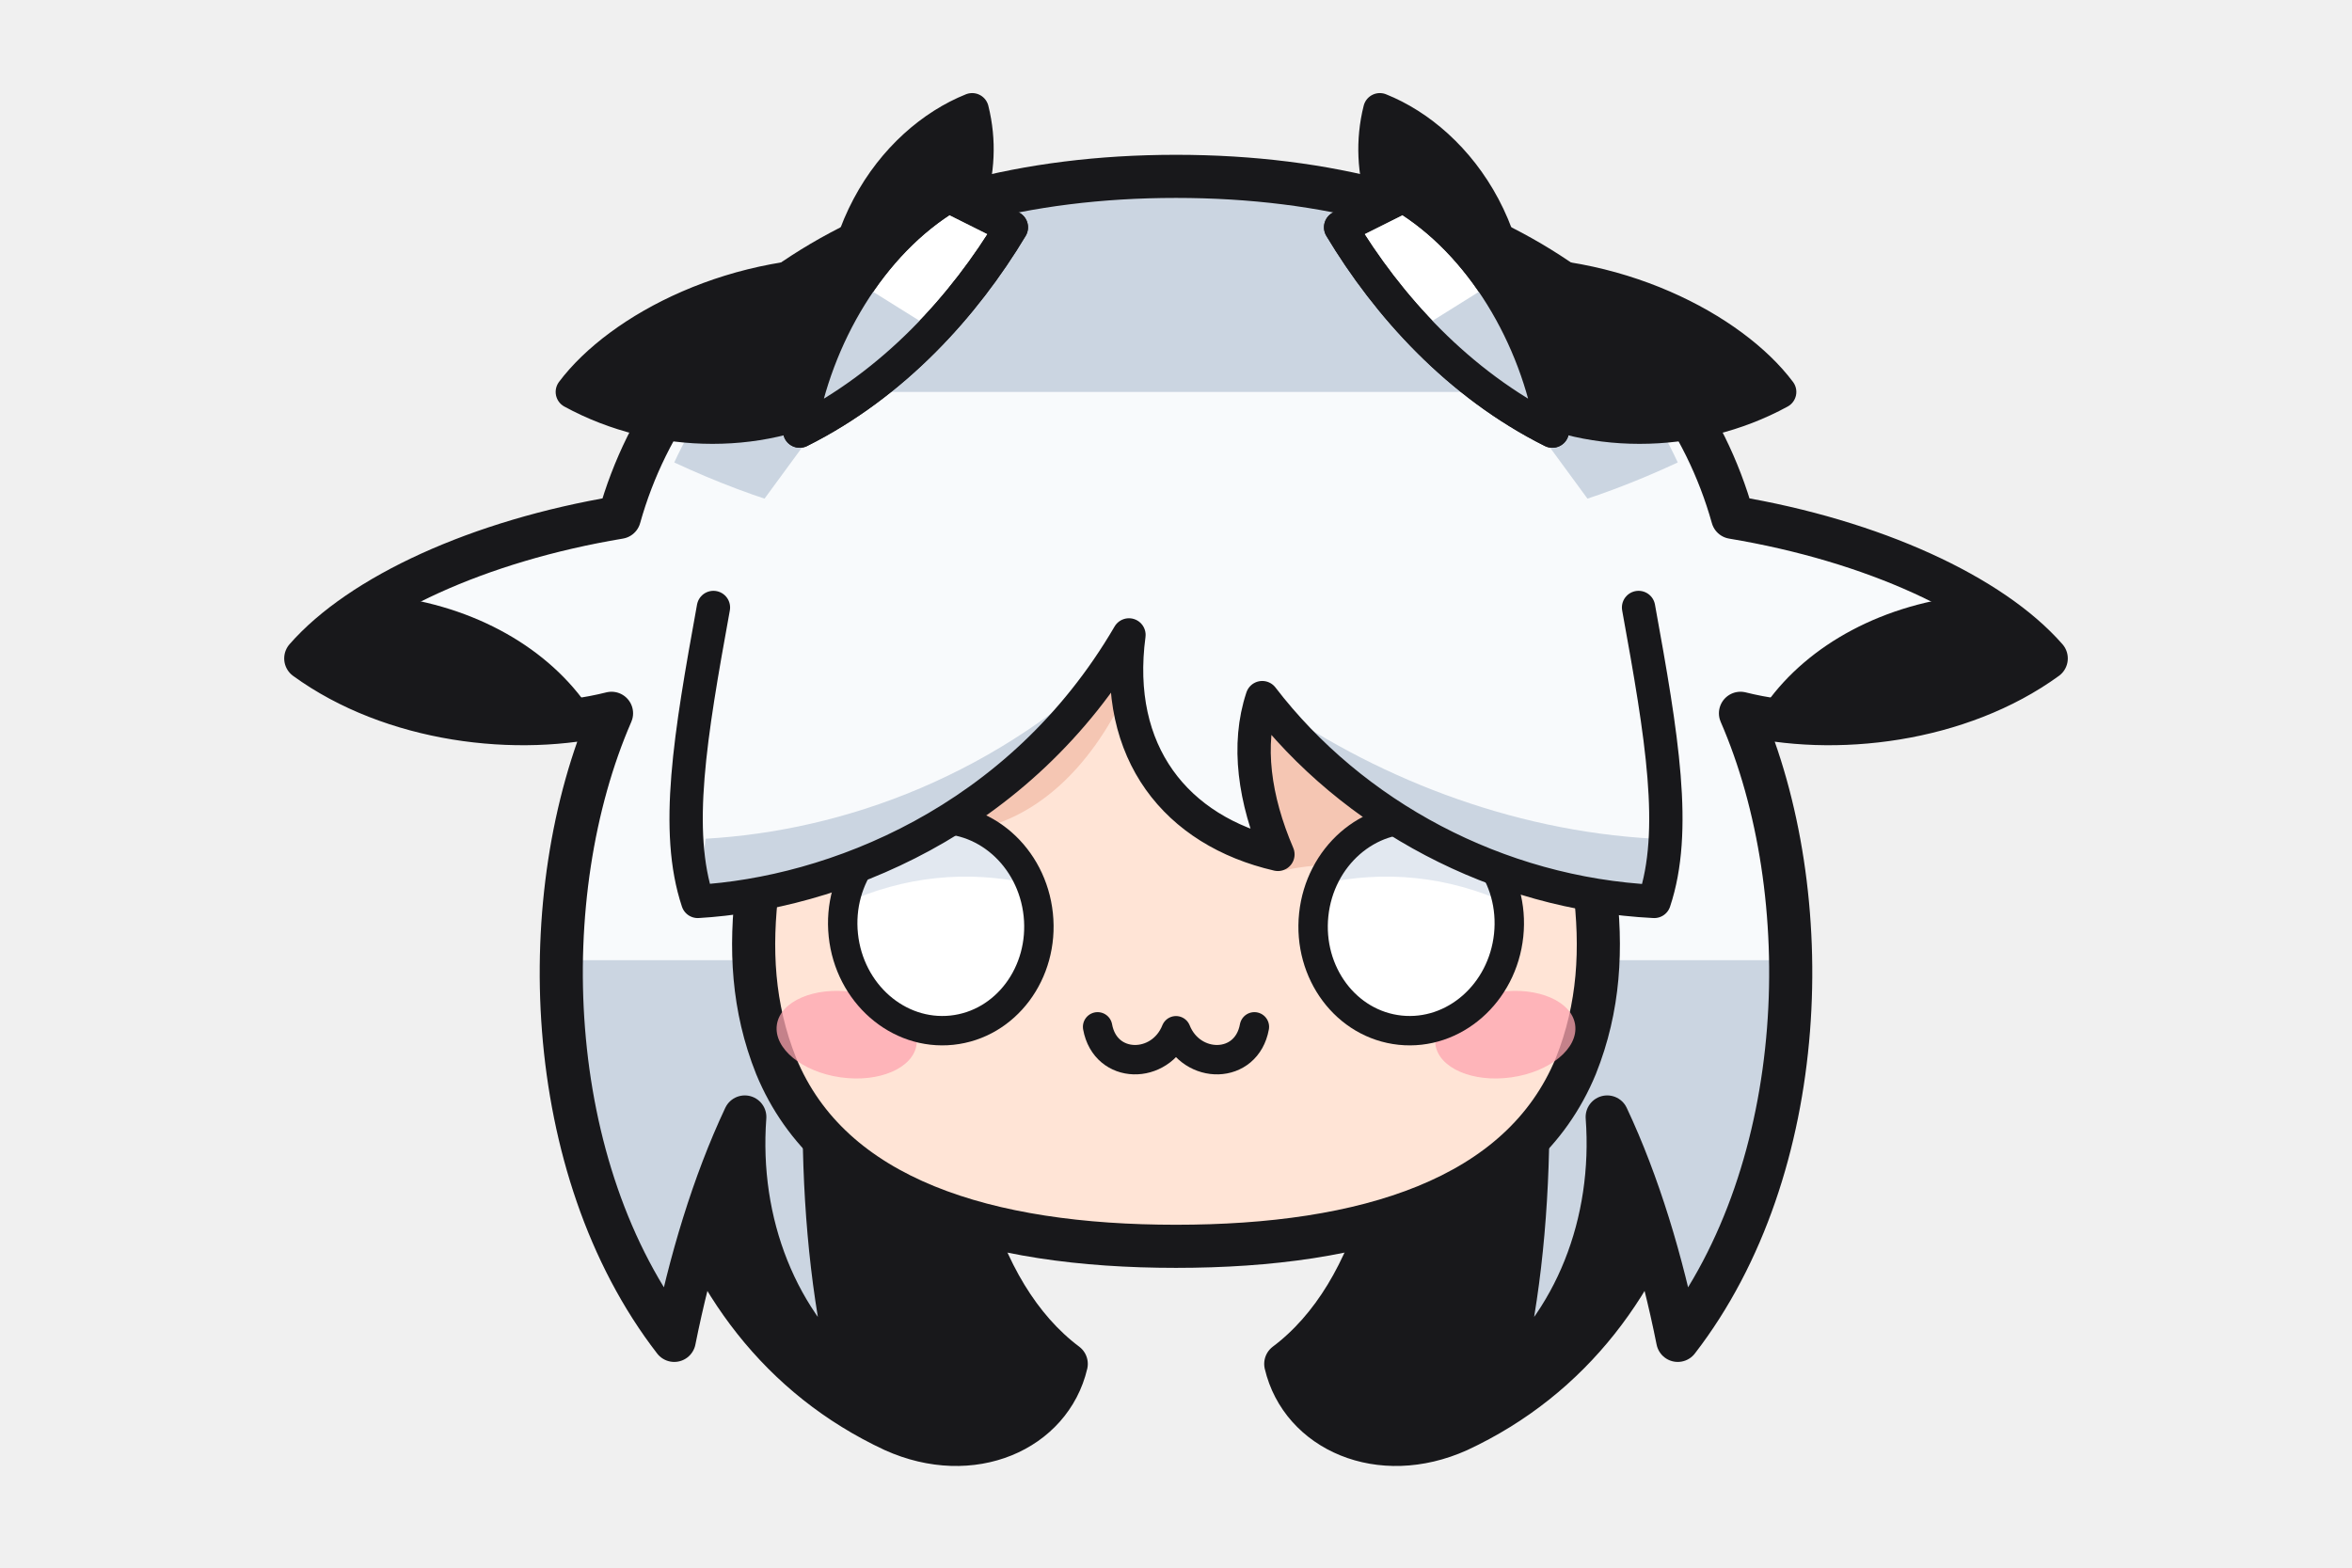
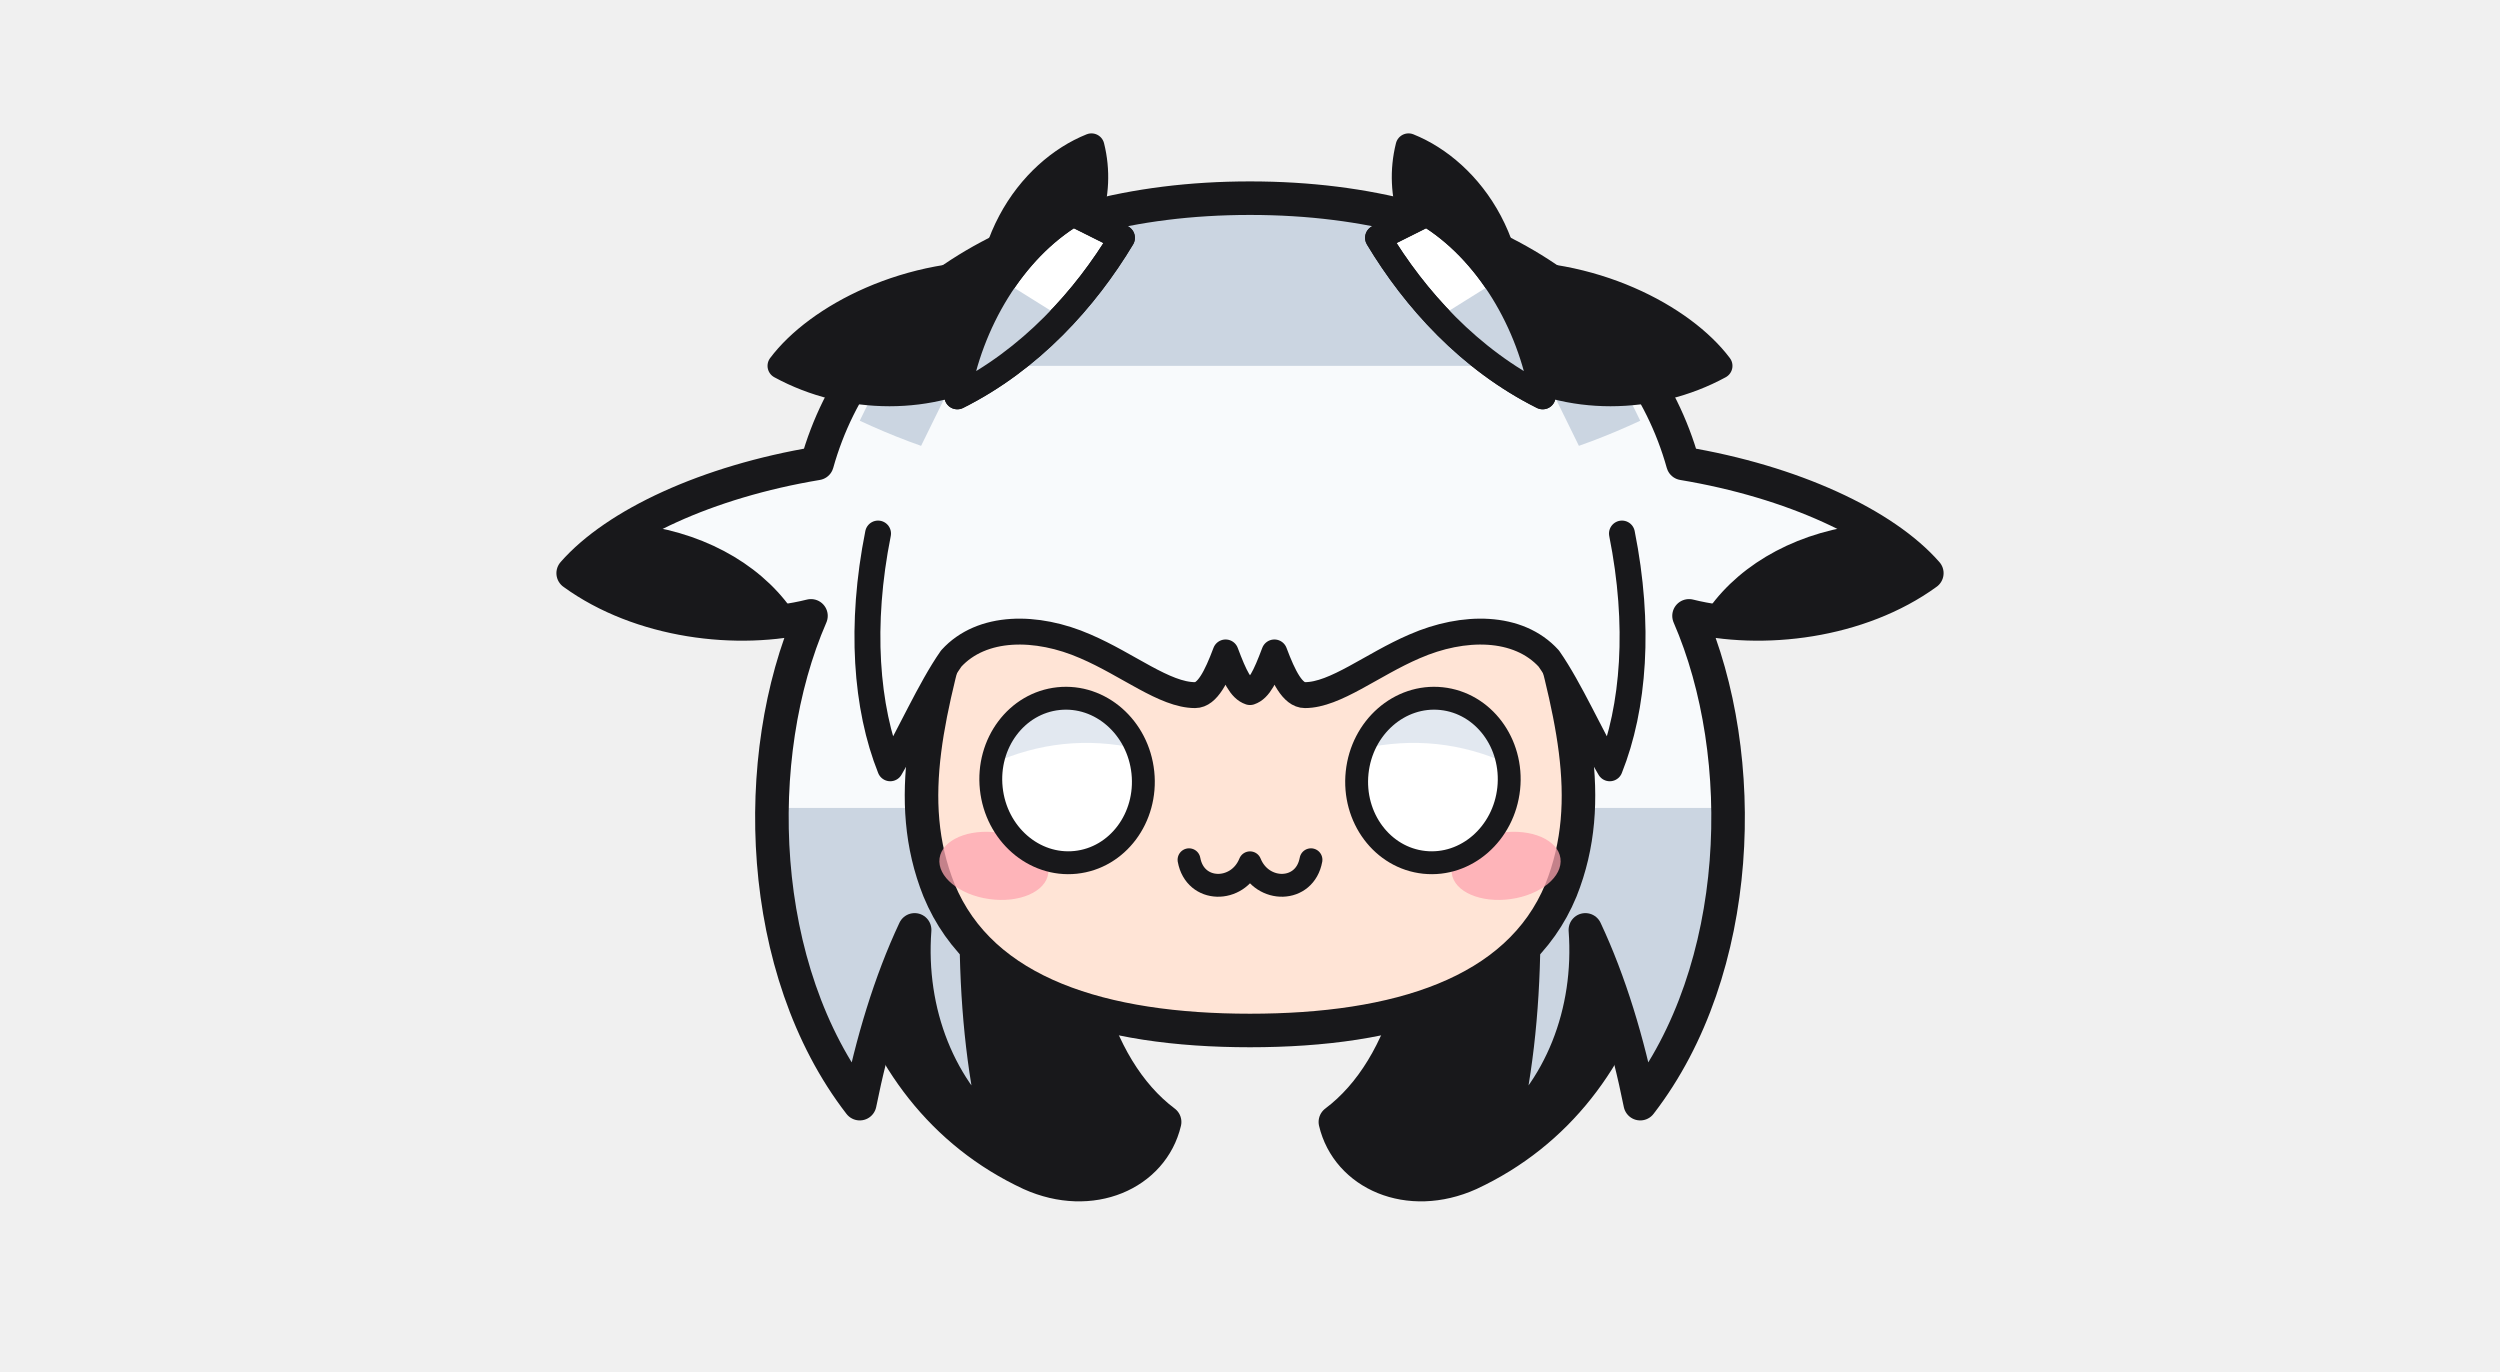
- <svg xmlns="http://www.w3.org/2000/svg" viewBox="110 20 600 400" width="100%" height="100%">
+ <svg xmlns="http://www.w3.org/2000/svg" viewBox="0 0 820 450" width="100%" height="100%">
  <defs>
    <style>
+       /* Stroke Hierarchy */
      .outer-stroke {
        stroke: #18181B;
        stroke-width: 11;
        stroke-linecap: round;
        stroke-linejoin: round;
      }
      .inner-stroke {
        stroke: #18181B;
        stroke-width: 8.5;
        stroke-linecap: round;
        stroke-linejoin: round;
      }
      .face-stroke {
        stroke: #18181B;
        stroke-width: 7.5;
        stroke-linecap: round;
        stroke-linejoin: round;
      }

-       /* Flat Color Palette */
-       .wing-white   { fill: #FFFFFF; }
-       .wing-shadow  { fill: #E2E8F0; }
+       /* Flat Color Palette (No Gradients) */
      .hair-base    { fill: #F8FAFC; }
      .hair-shadow  { fill: #CBD5E1; }
      .hair-dark    { fill: #18181B; }
      .skin-base    { fill: #FFE4D6; }
      .skin-shadow  { fill: #F5C6B3; }
      .blush        { fill: #FDA4AF; opacity: 0.75; }
      .eye-white    { fill: #FFFFFF; }
      .eye-shadow   { fill: #E2E8F0; }
      .horn-base    { fill: #FFFFFF; }
      .horn-shadow  { fill: #CBD5E1; }
      .none         { fill: none; }
    </style>
  </defs>
  <path class="outer-stroke hair-dark" d="     M 285,220     C 265,285 280,358 338,385     C 358,394 378,385 382,368     C 358,350 348,310 352,265     L 468,265     C 472,310 462,350 438,368     C 442,385 462,394 482,385     C 540,358 555,285 535,220     Z   " />
  <path class="hair-base" d="     M 410,65     C 332,65 282,102 268,152     C 232,158 202,172 188,188     C 210,204 242,208 266,202     C 246,248 248,318 282,362     C 286,342 292,322 300,305     C 298,332 308,358 328,374     C 318,335 318,285 326,235     L 494,235     C 502,285 502,335 492,374     C 512,358 522,332 520,305     C 528,322 534,342 538,362     C 572,318 574,248 554,202     C 578,208 610,204 632,188     C 618,172 588,158 552,152     C 538,102 488,65 410,65     Z   " />
  <path class="hair-shadow" d="     M 410,65     C 348,65 302,95 282,138     C 325,158 365,162 410,145     C 455,162 495,158 538,138     C 518,95 472,65 410,65     Z   " />
  <path class="hair-shadow" d="     M 256,265     C 254,305 262,338 282,362     C 286,342 292,322 300,305     C 298,332 308,358 328,374     C 320,342 318,302 322,265     Z   " />
  <path class="hair-shadow" d="     M 564,265     C 566,305 558,338 538,362     C 534,342 528,322 520,305     C 522,332 512,358 492,374     C 500,342 502,302 498,265     Z   " />
  <path class="outer-stroke none" d="     M 410,65     C 332,65 282,102 268,152     C 232,158 202,172 188,188     C 210,204 242,208 266,202     C 246,248 248,318 282,362     C 286,342 292,322 300,305     C 298,332 308,358 328,374     C 318,335 318,285 326,235     L 494,235     C 502,285 502,335 492,374     C 512,358 522,332 520,305     C 528,322 534,342 538,362     C 572,318 574,248 554,202     C 578,208 610,204 632,188     C 618,172 588,158 552,152     C 538,102 488,65 410,65     Z   " />
  <path class="inner-stroke hair-dark" d="     M 188,188     C 208,202 235,205 256,202     C 246,188 228,178 206,176     Z   " />
  <path class="inner-stroke hair-dark" d="     M 632,188     C 612,202 585,205 564,202     C 574,188 592,178 614,176     Z   " />
  <path class="outer-stroke skin-base" d="     M 315,195     C 305,232 296,262 308,292     C 322,326 362,338 410,338     C 458,338 498,326 512,292     C 524,262 515,232 505,195     Z   " />
-   <path class="skin-shadow" d="     M 312,215     C 345,245 380,235 398,195     C 405,222 425,238 438,242     C 455,238 485,245 508,215     L 505,195     L 315,195     Z   " />
+   <path class="skin-shadow" d="     M 312,216     C 322,205 340,205 356,212     C 370,218 382,228 392,228     C 396,228 399,222 402,214     C 405,222 407,226 410,227     C 413,226 415,222 418,214     C 421,222 424,228 428,228     C 438,228 450,218 464,212     C 480,205 498,205 508,216     L 505,195     L 315,195     Z   " />
  <ellipse class="blush" cx="326" cy="284" rx="18" ry="11" transform="rotate(8 326 284)" />
  <ellipse class="blush" cx="494" cy="284" rx="18" ry="11" transform="rotate(-8 494 284)" />
  <g transform="rotate(-6 350 256)">
    <ellipse class="eye-white" cx="350" cy="256" rx="25" ry="27" />
    <path class="eye-shadow" d="       M 326,248       A 25,27 0 0,1 374,248       Q 350,240 326,248       Z     " />
    <ellipse class="face-stroke none" cx="350" cy="256" rx="25" ry="27" />
  </g>
  <g transform="rotate(6 470 256)">
    <ellipse class="eye-white" cx="470" cy="256" rx="25" ry="27" />
    <path class="eye-shadow" d="       M 446,248       A 25,27 0 0,1 494,248       Q 470,240 446,248       Z     " />
    <ellipse class="face-stroke none" cx="470" cy="256" rx="25" ry="27" />
  </g>
  <path class="face-stroke none" d="     M 390,282     C 392,293 406,293 410,283     C 414,293 428,293 430,282   " />
-   <path class="hair-base" d="     M 292,165     C 285,205 282,232 288,250     C 318,248 368,232 398,185     C 394,212 408,232 435,238     C 430,224 428,210 432,198     C 455,228 492,248 532,250     C 538,232 535,205 528,165     L 495,120     L 325,120     Z   " />
-   <path class="hair-shadow" d="     M 288,250     C 318,248 368,232 398,185     C 365,218 325,232 290,234     Z   " />
-   <path class="hair-shadow" d="     M 432,198     C 455,228 492,248 532,250     C 534,242 534,234 532,234     C 495,232 460,218 432,198     Z   " />
-   <path class="inner-stroke none" d="     M 292,175     C 286,208 282,232 288,250     C 322,248 370,230 398,182     C 394,212 410,232 436,238     C 430,224 428,210 432,198     C 455,228 492,248 532,250     C 538,232 534,208 528,175   " />
+   <path class="hair-base" d="     M 288,175     C 282,205 284,232 292,252     C 298,242 305,226 312,216     C 322,205 340,205 356,212     C 370,218 382,228 392,228     C 396,228 399,222 402,214     C 405,222 407,226 410,227     C 413,226 415,222 418,214     C 421,222 424,228 428,228     C 438,228 450,218 464,212     C 480,205 498,205 508,216     C 515,226 522,242 528,252     C 536,232 538,205 532,175     L 505,120     L 315,120     Z   " />
+   <path class="hair-shadow" d="     M 292,252 C 298,242 305,226 312,216 C 306,226 298,240 292,252 Z   " />
+   <path class="hair-shadow" d="     M 392,228 C 396,228 399,222 402,214 C 398,220 395,225 392,228 Z   " />
+   <path class="hair-shadow" d="     M 410,227 C 413,226 415,222 418,214 C 414,222 412,225 410,227 Z   " />
+   <path class="hair-shadow" d="     M 428,228 C 424,228 421,222 418,214 C 422,220 425,225 428,228 Z   " />
+   <path class="hair-shadow" d="     M 528,252 C 522,242 515,226 508,216 C 514,226 522,240 528,252 Z   " />
+   <path class="inner-stroke none" d="     M 288,175     C 282,205 284,232 292,252     C 298,242 305,226 312,216     C 322,205 340,205 356,212     C 370,218 382,228 392,228     C 396,228 399,222 402,214     C 405,222 407,226 410,227     C 413,226 415,222 418,214     C 421,222 424,228 428,228     C 438,228 450,218 464,212     C 480,205 498,205 508,216     C 515,226 522,242 528,252     C 536,232 538,205 532,175   " />
  <path class="inner-stroke hair-dark" d="     M 332,90     C 298,88 268,104 256,120     C 278,132 306,132 326,120     C 318,82 338,56 358,48     C 362,64 356,80 345,90     Z   " />
  <path class="inner-stroke horn-base" d="     M 352,70     C 332,82 318,106 314,130     C 338,118 356,98 368,78     Z   " />
  <path class="horn-shadow" d="     M 314,130     C 326,124 338,115 348,104     L 332,94     C 324,106 317,118 314,130     Z   " />
  <path class="inner-stroke none" d="     M 352,70     C 332,82 318,106 314,130     C 338,118 356,98 368,78     Z   " />
  <path class="inner-stroke hair-dark" d="     M 488,90     C 522,88 552,104 564,120     C 542,132 514,132 494,120     C 502,82 482,56 462,48     C 458,64 464,80 475,90     Z   " />
  <path class="inner-stroke horn-base" d="     M 468,70     C 488,82 502,106 506,130     C 482,118 464,98 452,78     Z   " />
  <path class="horn-shadow" d="     M 506,130     C 494,124 482,115 472,104     L 488,94     C 496,106 503,118 506,130     Z   " />
  <path class="inner-stroke none" d="     M 468,70     C 488,82 502,106 506,130     C 482,118 464,98 452,78     Z   " />
</svg>
